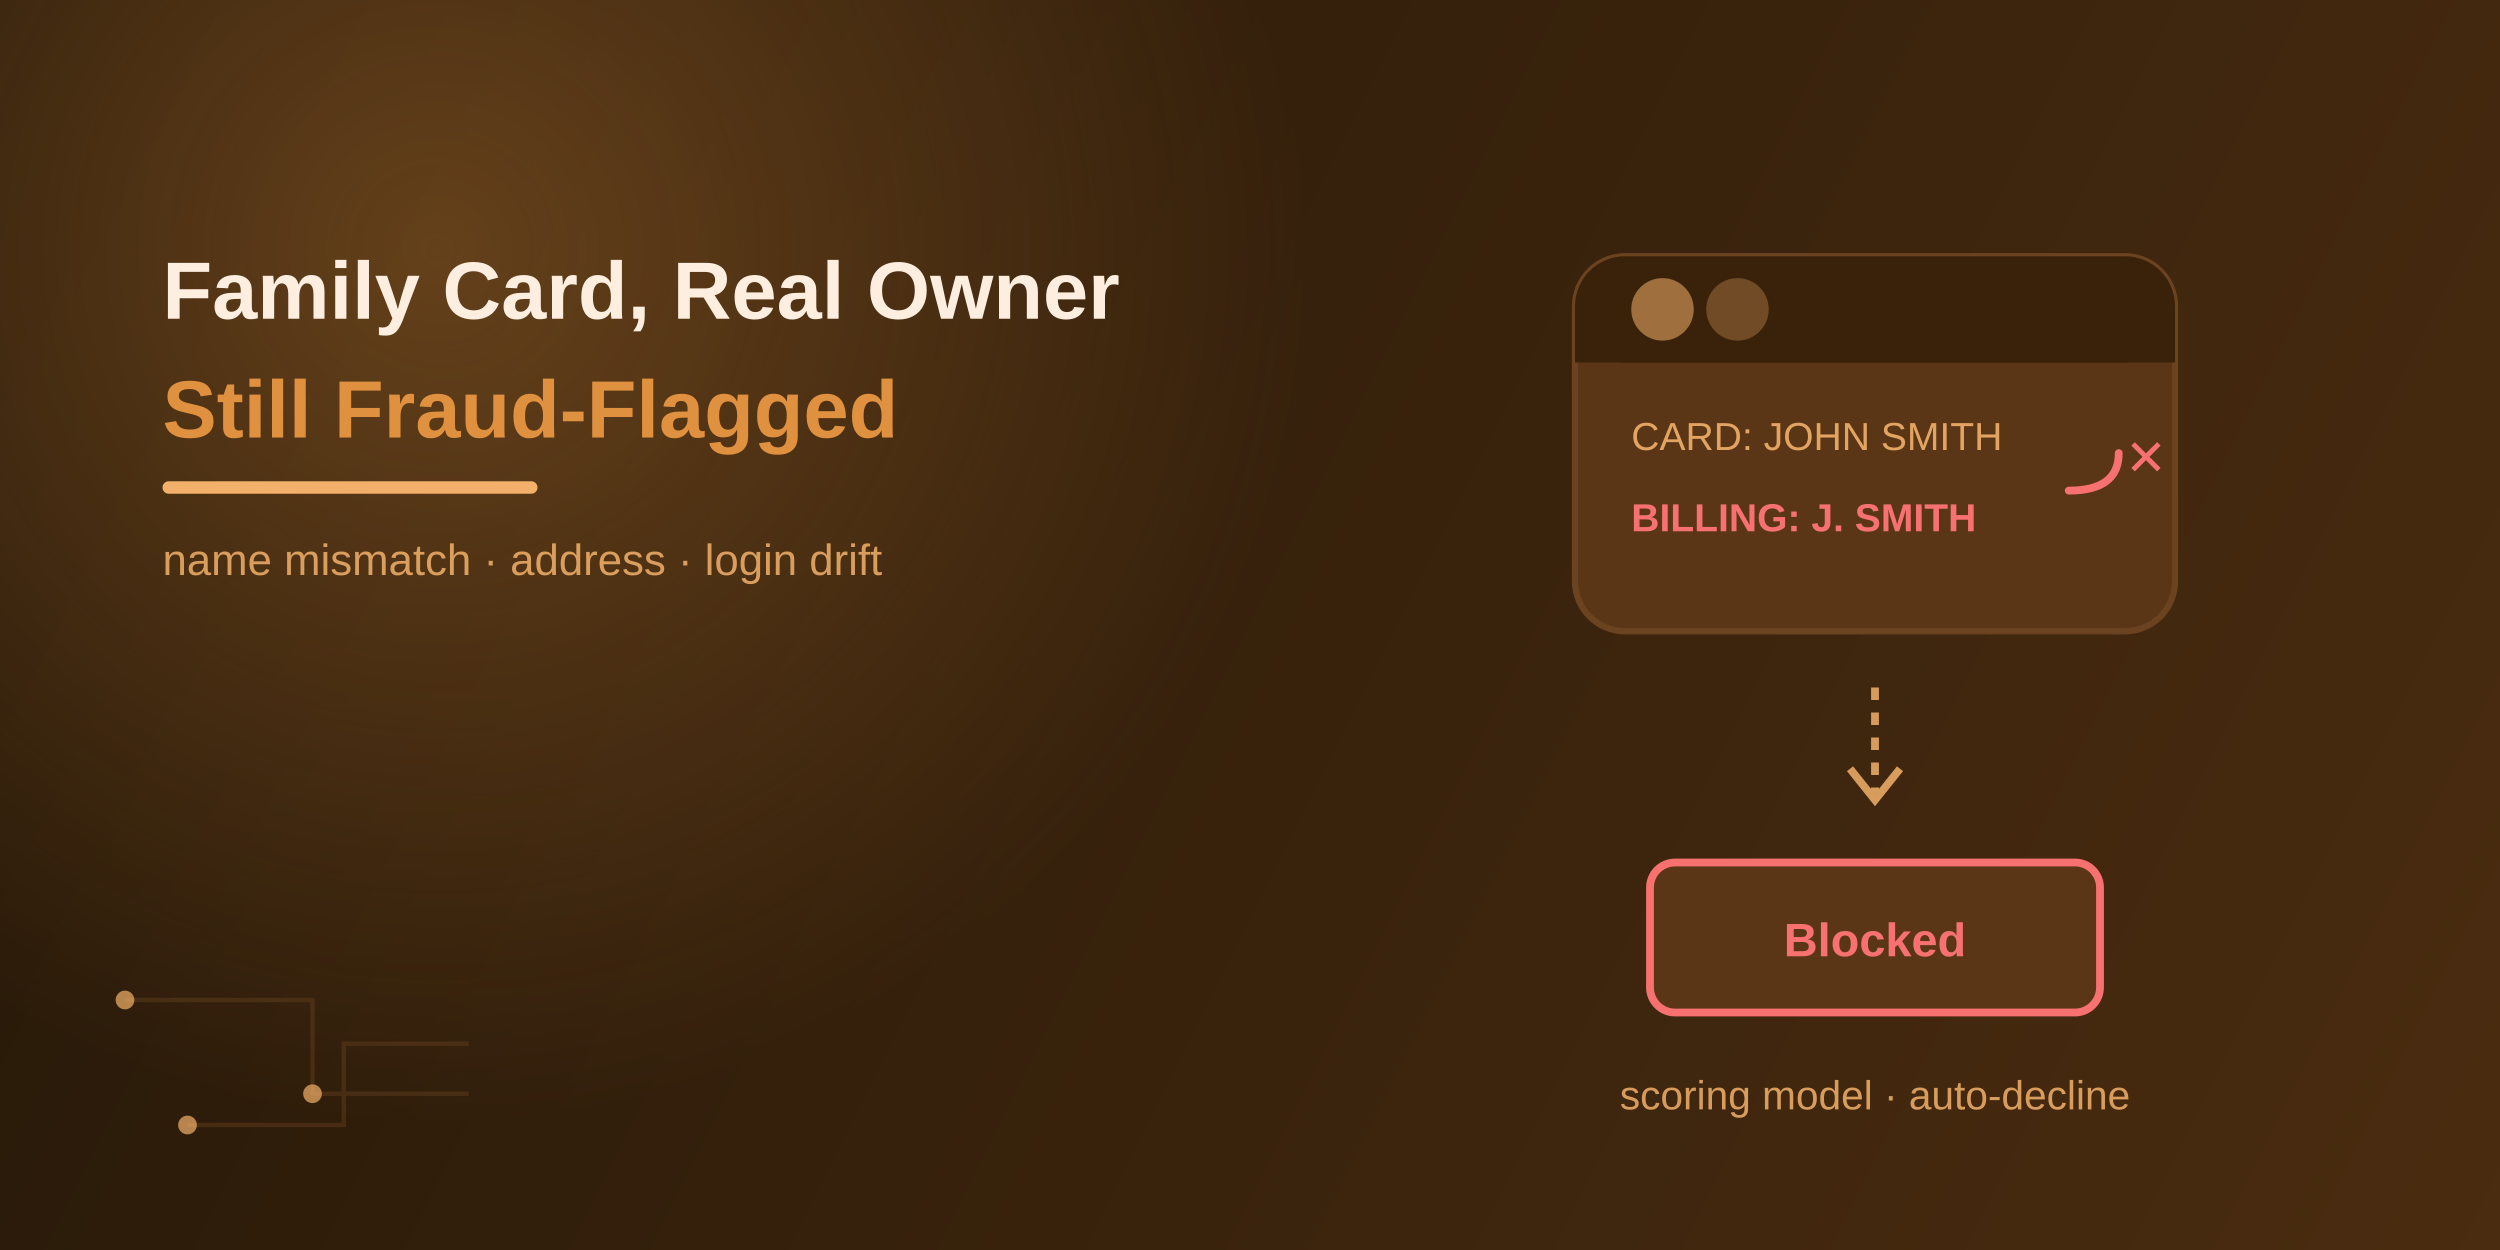
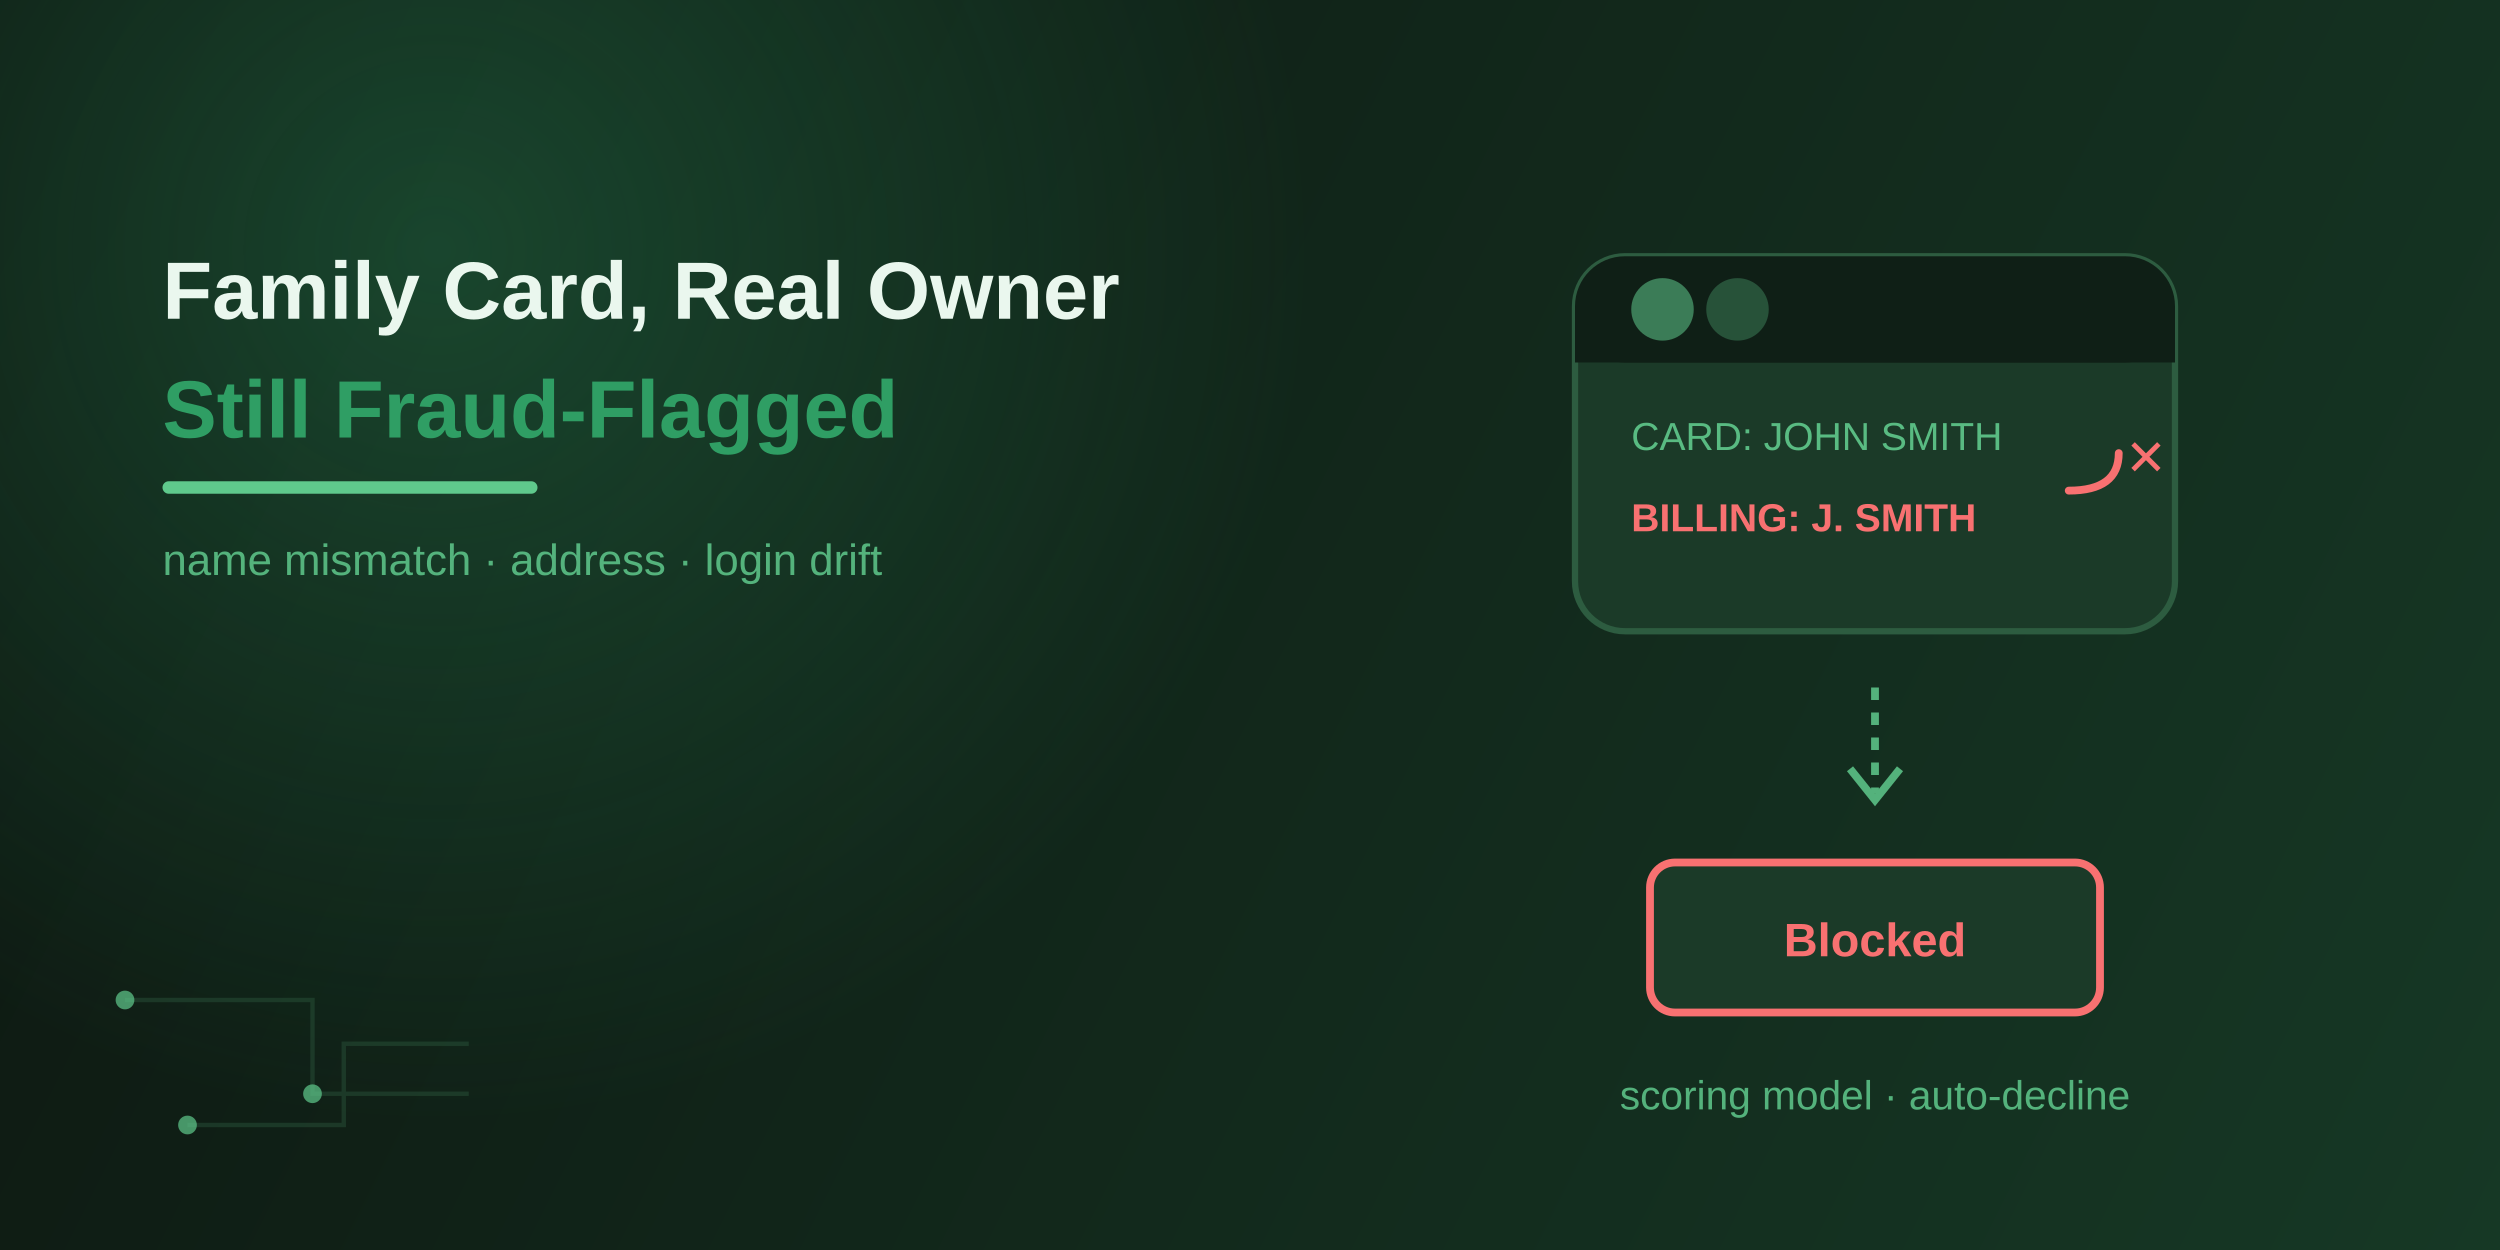
<svg xmlns="http://www.w3.org/2000/svg" viewBox="0 0 800 400" role="img" aria-label="AI subscription account fraud flag cover image">
  <defs>
    <linearGradient id="bgGradFraudEn" x1="0" y1="0" x2="800" y2="400" gradientUnits="userSpaceOnUse">
-       <stop offset="0" stop-color="#241708" />
-       <stop offset="1" stop-color="#4a2c10" />
+       <stop offset="0" stop-color="#0d1610" />
+       <stop offset="1" stop-color="#163825" />
    </linearGradient>
    <radialGradient id="glowFraudEn" cx="140" cy="80" r="280" gradientUnits="userSpaceOnUse">
-       <stop offset="0" stop-color="#e0913f" stop-opacity="0.32" />
-       <stop offset="1" stop-color="#e0913f" stop-opacity="0" />
+       <stop offset="0" stop-color="#2f9e64" stop-opacity="0.32" />
+       <stop offset="1" stop-color="#2f9e64" stop-opacity="0" />
    </radialGradient>
  </defs>
  <rect width="800" height="400" fill="url(#bgGradFraudEn)" />
  <rect width="800" height="400" fill="url(#glowFraudEn)" />
-   <g stroke="#6b4321" stroke-width="1.4" opacity="0.4" fill="none">
+   <g stroke="#2d5c40" stroke-width="1.4" opacity="0.4" fill="none">
    <path d="M40 320 h60 v30 h50" />
    <path d="M60 360 h50 v-26 h40" />
  </g>
-   <g fill="#f2b06a" opacity="0.7">
+   <g fill="#5fc98c" opacity="0.7">
    <circle cx="40" cy="320" r="3" />
    <circle cx="100" cy="350" r="3" />
    <circle cx="60" cy="360" r="3" />
  </g>
-   <text x="52" y="102" font-family="'Segoe UI',Arial,sans-serif" font-size="26" font-weight="700" fill="#fdeee0">Family Card, Real Owner</text>
-   <text x="52" y="140" font-family="'Segoe UI',Arial,sans-serif" font-size="26" font-weight="700" fill="#e0913f">Still Fraud-Flagged</text>
-   <rect x="52" y="154" width="120" height="4" rx="2" fill="#f2b06a" />
-   <text x="52" y="184" font-family="'Segoe UI',Arial,sans-serif" font-size="14" font-weight="400" fill="#f2b06a" opacity="0.85">name mismatch · address · login drift</text>
+   <text x="52" y="102" font-family="'Segoe UI',Arial,sans-serif" font-size="26" font-weight="700" fill="#eaf7ee">Family Card, Real Owner</text>
+   <text x="52" y="140" font-family="'Segoe UI',Arial,sans-serif" font-size="26" font-weight="700" fill="#2f9e64">Still Fraud-Flagged</text>
+   <rect x="52" y="154" width="120" height="4" rx="2" fill="#5fc98c" />
+   <text x="52" y="184" font-family="'Segoe UI',Arial,sans-serif" font-size="14" font-weight="400" fill="#5fc98c" opacity="0.85">name mismatch · address · login drift</text>
  <g transform="translate(600,146)">
-     <rect x="-96" y="-64" width="192" height="120" rx="16" fill="#5a3616" stroke="#6b4321" stroke-width="2" />
-     <rect x="-96" y="-64" width="192" height="34" rx="16" fill="#3a2109" />
-     <rect x="-96" y="-47" width="192" height="17" fill="#3a2109" />
-     <circle cx="-68" cy="-47" r="10" fill="#f2b06a" opacity=".55" />
-     <circle cx="-44" cy="-47" r="10" fill="#f2b06a" opacity=".3" />
-     <text x="-78" y="-2" font-family="'Segoe UI',Arial,sans-serif" font-size="12.5" fill="#f2b06a" opacity="0.9">CARD: JOHN SMITH</text>
+     <rect x="-96" y="-64" width="192" height="120" rx="16" fill="#1b3a28" stroke="#2d5c40" stroke-width="2" />
+     <rect x="-96" y="-64" width="192" height="34" rx="16" fill="#0f1f16" />
+     <rect x="-96" y="-47" width="192" height="17" fill="#0f1f16" />
+     <circle cx="-68" cy="-47" r="10" fill="#5fc98c" opacity=".55" />
+     <circle cx="-44" cy="-47" r="10" fill="#5fc98c" opacity=".3" />
+     <text x="-78" y="-2" font-family="'Segoe UI',Arial,sans-serif" font-size="12.5" fill="#5fc98c" opacity="0.9">CARD: JOHN SMITH</text>
    <text x="-78" y="24" font-family="'Segoe UI',Arial,sans-serif" font-size="12.5" fill="#f87171" font-weight="700">BILLING: J. SMITH</text>
    <path d="M62 11 q16 0 16 -12" stroke="#f87171" stroke-width="2.5" fill="none" stroke-linecap="round" />
    <text x="80" y="6" font-family="'Segoe UI',Arial,sans-serif" font-size="16" fill="#f87171" font-weight="700">✕</text>
  </g>
-   <g stroke="#f2b06a" stroke-width="2.5" fill="none" opacity="0.85">
+   <g stroke="#5fc98c" stroke-width="2.5" fill="none" opacity="0.85">
    <path d="M600 220 v34" stroke-dasharray="4 4" />
    <path d="M592 246 l8 10 l8 -10" fill="none" />
  </g>
  <g transform="translate(600,300)">
-     <rect x="-72" y="-24" width="144" height="48" rx="8" fill="#5a3616" stroke="#f87171" stroke-width="2.5" />
+     <rect x="-72" y="-24" width="144" height="48" rx="8" fill="#1b3a28" stroke="#f87171" stroke-width="2.5" />
    <text x="0" y="6" text-anchor="middle" font-family="'Segoe UI',Arial,sans-serif" font-size="15" fill="#f87171" font-weight="700">Blocked</text>
  </g>
-   <text x="600" y="355" text-anchor="middle" font-family="'Segoe UI',Arial,sans-serif" font-size="13" fill="#f2b06a" opacity="0.85">scoring model · auto-decline</text>
+   <text x="600" y="355" text-anchor="middle" font-family="'Segoe UI',Arial,sans-serif" font-size="13" fill="#5fc98c" opacity="0.85">scoring model · auto-decline</text>
</svg>
